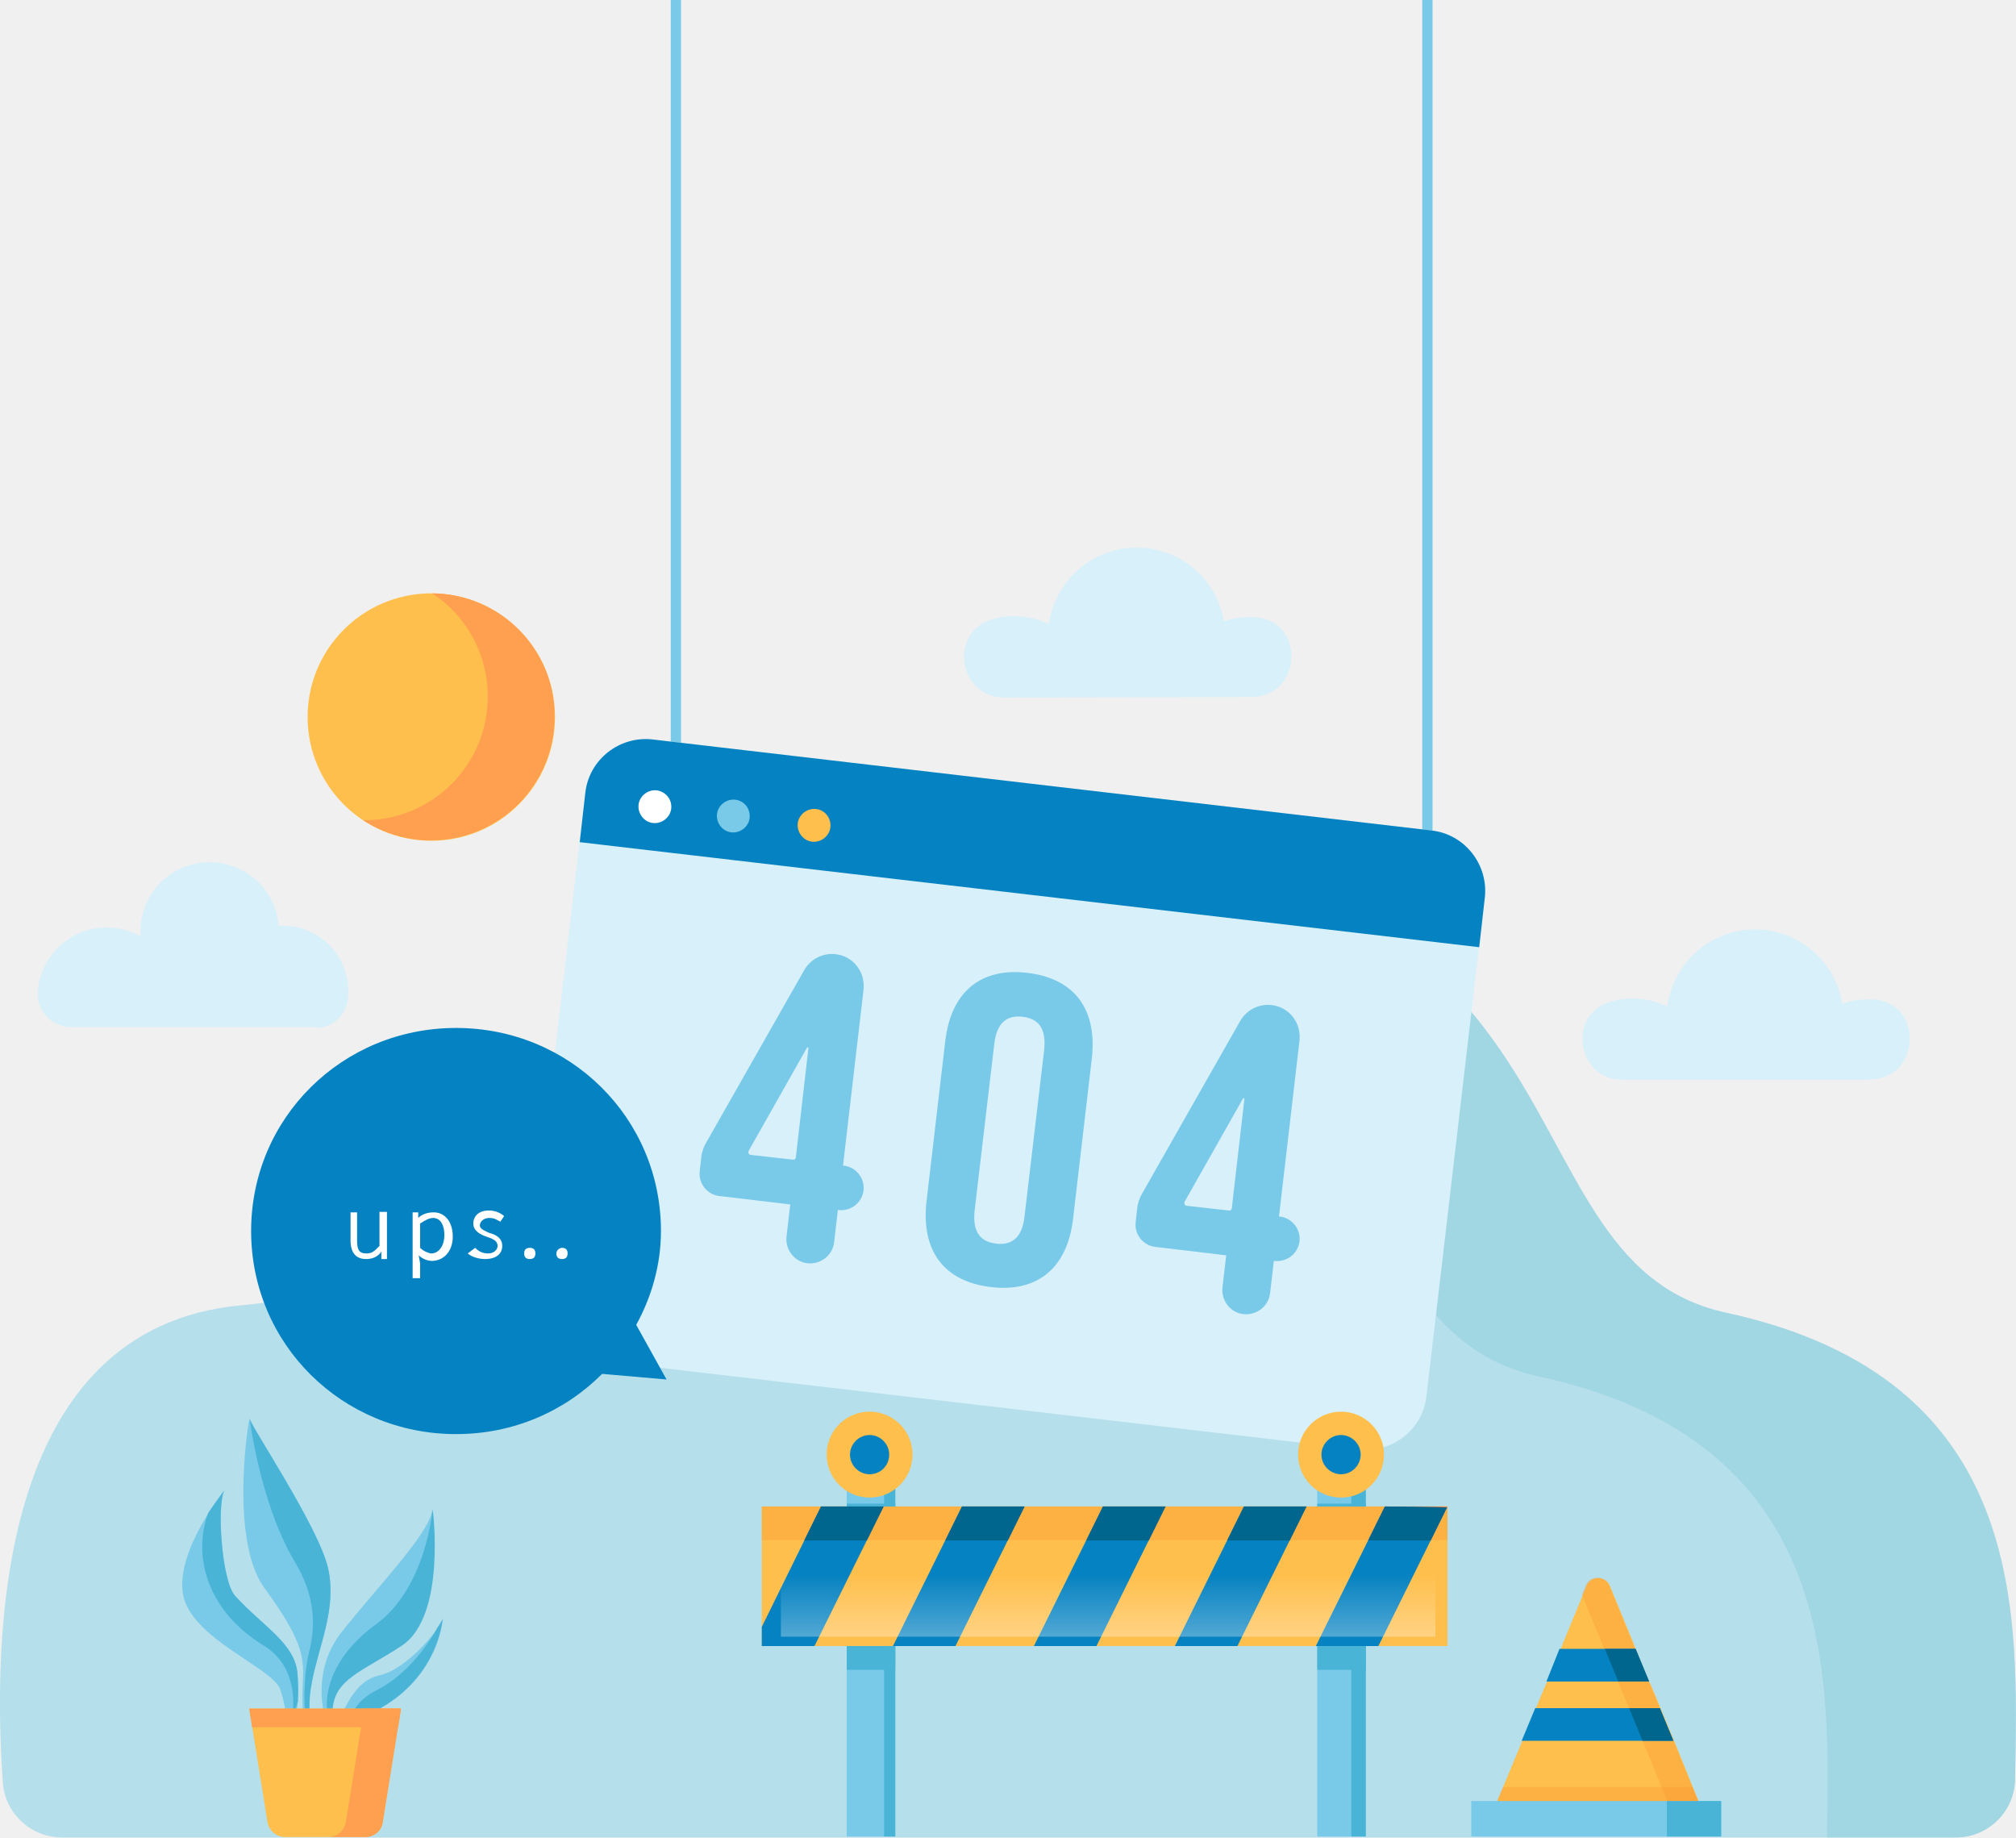
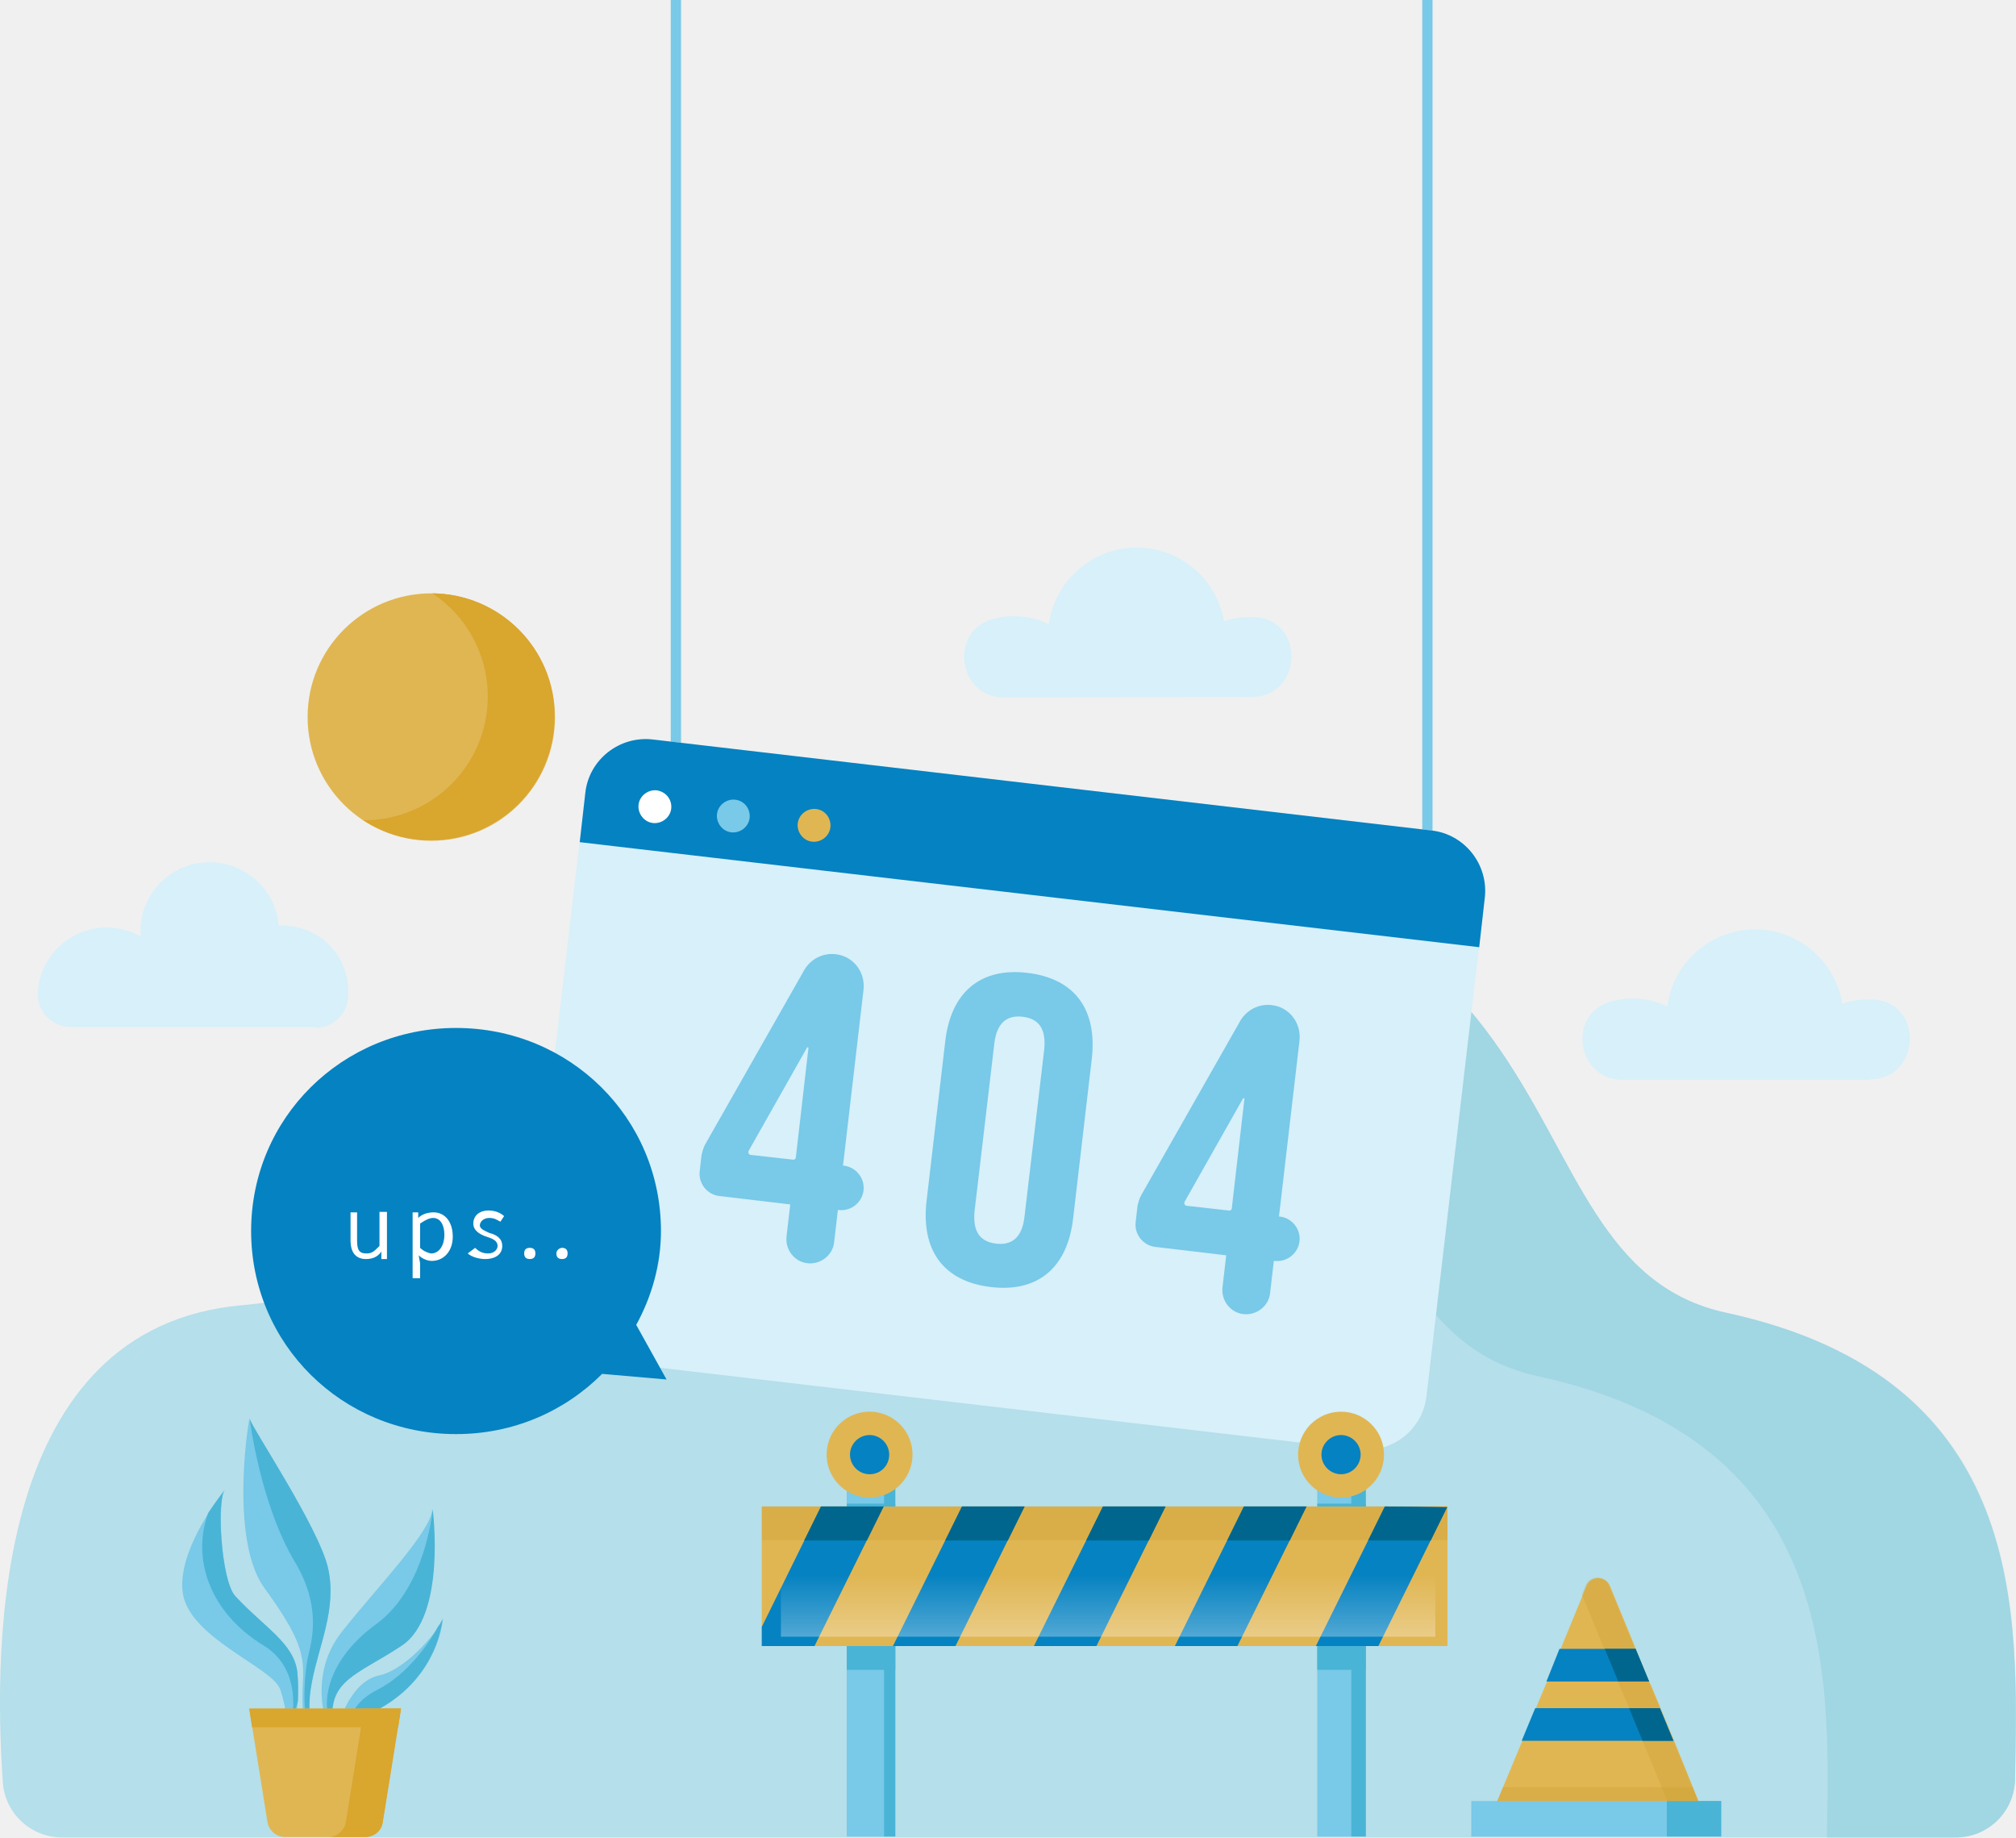
<svg xmlns="http://www.w3.org/2000/svg" version="1.1" id="OBJECTS" x="0px" y="0px" viewBox="0 0 431.9 393.6" style="enable-background:new 0 0 431.9 393.6;" xml:space="preserve">
  <style type="text/css">
	.st0{fill:#B5DFEA;}
	.st1{opacity:0.55;fill:#90CEDD;enable-background:new    ;}
	.st2{fill:#79C9E8;}
	.st3{fill:#D7F0F9;}
	.st4{fill:#0582C1;}
	.st5{fill:#FFFFFF;}
- 	.st6{fill:#FFBF4D;}
+ 	.st6{fill:#E0B653;}
	.st7{fill:#49B4D6;}
- 	.st8{fill:#FF9F50;}
- 	.st9{opacity:0.29;fill:#F98D2B;enable-background:new    ;}
- 	.st10{fill:#F77E2D;}
+ 	.st8{fill:#D9A62E;}
+ 	.st9{opacity:0.29;fill:#C99A2E;enable-background:new    ;}
+ 	.st10{fill:#BE8C1F;}
	.st11{fill:#00668E;}
	.st12{opacity:0.55;fill:url(#SVGID_1_);enable-background:new    ;}
</style>
  <path class="st0" d="M419,393.6c7,0,12.6-5.6,12.7-12.5c0.5-34.6,3.3-85.7-61.9-99.9C317,269.8,348.3,175.9,206.1,182  c-102.1,4.4-75,90.4-154.3,97.6C-1,284.3-1.5,351.1,0.6,381.7c0.4,6.7,6,11.9,12.7,11.9H419z" />
  <g>
    <path class="st1" d="M369.8,281.2C317,269.8,348.3,175.9,206.1,182c-24.3,1-41.2,6.7-54.1,14.8c4.3-0.6,8.9-1,13.8-1.2   c142.2-6.1,110.9,87.8,163.7,99.2c64.5,14,62.5,64.1,61.9,98.8H419c7,0,12.6-5.6,12.7-12.5C432.3,346.4,435.1,295.3,369.8,281.2z" />
  </g>
  <g>
    <rect x="143.7" class="st2" width="2.2" height="163.8" />
    <rect x="304.7" class="st2" width="2.2" height="189" />
    <g>
      <path class="st3" d="M306.7,177.9l-166.9-19.5c-7.1-0.8-13.6,4.3-14.4,11.4l-12.5,106.8c-0.8,7.1,4.3,13.6,11.4,14.4l166.9,19.5    c7.1,0.8,13.6-4.3,14.4-11.4l12.5-106.8C319,185.2,313.9,178.8,306.7,177.9z" />
      <path class="st4" d="M316.9,202.9l1.2-10.6c0.8-7.1-4.3-13.6-11.4-14.4l-166.9-19.5c-7.1-0.8-13.6,4.3-14.4,11.4l-1.2,10.6    L316.9,202.9z" />
      <g>
        <path class="st2" d="M151.1,245.1l21.2-37.3c1.4-2.4,4-3.7,6.7-3.4l0,0c3.8,0.4,6.4,3.8,6,7.6l-4.4,37.7h0.2     c2.6,0.3,4.5,2.7,4.2,5.3l0,0c-0.3,2.6-2.7,4.5-5.3,4.2h-0.2l-0.8,6.9c-0.3,2.8-2.9,4.8-5.7,4.5l0,0c-2.8-0.3-4.8-2.9-4.5-5.7     l0.8-6.9l-15.2-1.8c-2.6-0.3-4.5-2.7-4.2-5.3l0.4-3.5C150.5,246.6,150.7,245.8,151.1,245.1z M170.5,247.9l2.7-23.4     c0-0.2-0.2-0.2-0.3-0.1l-12.5,22.1c-0.2,0.4,0,0.9,0.5,0.9l8.9,1C170.2,248.5,170.5,248.2,170.5,247.9z" />
        <path class="st2" d="M244.5,256l21.2-37.3c1.4-2.4,4-3.7,6.7-3.4l0,0c3.8,0.4,6.4,3.8,6,7.6l-4.4,37.7h0.2     c2.6,0.3,4.5,2.7,4.2,5.3l0,0c-0.3,2.6-2.7,4.5-5.3,4.2h-0.2l-0.8,6.9c-0.3,2.8-2.9,4.8-5.7,4.5l0,0c-2.8-0.3-4.8-2.9-4.5-5.7     l0.8-6.9l-15.2-1.8c-2.6-0.3-4.5-2.7-4.2-5.3l0.4-3.5C243.9,257.5,244.1,256.7,244.5,256z M263.9,258.8l2.7-23.4     c0-0.2-0.2-0.2-0.3-0.1l-12.5,22.1c-0.2,0.4,0,0.9,0.5,0.9l8.9,1C263.6,259.4,263.9,259.1,263.9,258.8z" />
        <path class="st2" d="M202.5,223.1c1.2-10.5,7.5-15.9,17.6-14.7c10.2,1.2,15,7.9,13.8,18.4l-4,34.2c-1.2,10.5-7.5,15.9-17.6,14.7     c-10.2-1.2-15-7.9-13.8-18.4L202.5,223.1z M208.8,259.3c-0.5,4.7,1.3,6.7,4.6,7.1s5.6-1.2,6.1-5.9l4.2-35.6     c0.5-4.7-1.3-6.7-4.6-7.1c-3.3-0.4-5.6,1.2-6.1,5.9L208.8,259.3z" />
      </g>
      <g>
        <path class="st5" d="M143.8,173.2c-0.2,1.9-2,3.3-3.9,3.1s-3.3-2-3.1-3.9s2-3.3,3.9-3.1C142.7,169.6,144,171.3,143.8,173.2z" />
        <path class="st2" d="M160.6,175.2c-0.2,1.9-2,3.3-3.9,3.1s-3.3-2-3.1-3.9s2-3.3,3.9-3.1S160.8,173.2,160.6,175.2z" />
        <path class="st6" d="M177.9,177.2c-0.2,1.9-2,3.3-3.9,3.1s-3.3-2-3.1-3.9s2-3.3,3.9-3.1C176.8,173.5,178.1,175.3,177.9,177.2z" />
      </g>
    </g>
  </g>
  <g>
    <path class="st4" d="M142.8,295.5l-6.5-11.7c3.3-6,5.3-12.9,5.3-20.1c0-24.2-19.5-43.5-43.9-43.5s-43.9,19.3-43.9,43.5   s19.5,43.5,43.9,43.5c12.2,0,23.2-4.8,31.3-12.9L142.8,295.5z" />
    <g>
      <path class="st5" d="M74.9,259.7h1.6v6c0,2,0.4,2.8,2,2.8c1.2,0,1.6-0.4,2.8-1.6v-7.3h1.6v10.1h-1.2v-1.6l0,0    c-0.8,1.2-2,1.6-3.3,1.6c-2,0-3.3-1.2-3.3-4v-6H74.9z" />
      <path class="st5" d="M90,270.6v3.2h-1.6v-14.1h1.2v1.2l0,0c0.8-0.8,2-1.2,3.3-1.2c2.4,0,4.1,2,4.1,5.2c0,3.2-2,5.2-4.5,5.2    c-0.8,0-2-0.4-2.8-1.2L90,270.6z M92.4,268.5c1.6,0,2.8-1.6,2.8-4c0-2-0.8-3.6-2.4-3.6c-0.8,0-1.6,0.4-2.8,1.2v5.2    C90.8,268.1,92,268.5,92.4,268.5z" />
      <path class="st5" d="M101.8,267.3c0.8,0.8,1.6,1.2,2.8,1.2c1.2,0,2-0.8,2-1.6c0-1.2-1.2-1.6-2.4-2c-1.2-0.4-2.8-1.2-2.8-2.8    c0-1.6,1.2-2.8,3.3-2.8c1.2,0,2.4,0.4,3.3,1.2l-0.8,1.2c-0.8-0.4-1.2-0.8-2.4-0.8c-1.2,0-2,0.8-2,1.6s1.2,1.2,2,1.6    c1.6,0.4,2.8,1.2,2.8,2.8c0,1.6-1.2,2.8-3.7,2.8c-1.2,0-2.8-0.4-3.7-1.2L101.8,267.3z" />
      <path class="st5" d="M113.5,267.3c0.8,0,1.2,0.4,1.2,1.2s-0.4,1.2-1.2,1.2c-0.8,0-1.2-0.4-1.2-1.2    C112.3,267.7,112.7,267.3,113.5,267.3z" />
      <path class="st5" d="M120.4,267.3c0.8,0,1.2,0.4,1.2,1.2s-0.4,1.2-1.2,1.2c-0.8,0-1.2-0.4-1.2-1.2S120,267.3,120.4,267.3z" />
    </g>
  </g>
  <g>
    <g>
      <g>
        <path class="st2" d="M67.5,370.5c0,0-2.3-2.1-0.7-10.1c1.5-8,5.4-15.7,3.5-24.4c-1.9-8.7-16.7-30.7-16.8-32.1     c0-1.5-4.6,25.5,3.1,36.2c7.7,10.6,8.6,14.3,8.3,19.9s0.1,10.1,0.9,11.4L67.5,370.5z" />
        <path class="st7" d="M66.1,354.4c-0.9,3.6-1.4,12.6,0,14.7c0.1,0.2,0.3,0.1,0.6-0.3c-0.4-1.5-0.7-4.1,0.1-8.4     c1.5-8,5.4-15.7,3.5-24.4c-1.9-8.7-16.7-30.7-16.8-32.1c0,0,2.2,18.3,9.8,30.9C68.6,343.7,67,350.8,66.1,354.4z" />
      </g>
      <g>
        <path class="st2" d="M70.2,369.9c0,0-4.4-10.9,3-20.3s19.2-21.5,19.4-26.3c0,0,3,22.8-6.6,29.2c-9.6,6.4-16.4,7.5-14.7,17.4     L70.2,369.9z" />
        <path class="st7" d="M80.6,347.9c-10.7,7.8-11.6,16.8-9.9,21c0.1,0.3,0.4,0.5,0.7,0.6c-1.4-9.6,5.2-10.7,14.7-17     c9.6-6.4,6.6-29.2,6.6-29.2S91.3,340.1,80.6,347.9z" />
      </g>
      <g>
        <path class="st2" d="M63,370.2c0,0,1.4-5.8,0.7-12s-7.2-9.7-13.3-16.3c-3.1-3.4-4-21.3-2.1-22.9c0,0-10.7,13-9.1,22.5     c1.7,9.5,19.1,15.7,20.8,20.3c1.6,4.6,1.5,8.5,1.5,8.5L63,370.2z" />
        <g>
          <path class="st7" d="M44.6,324.1c-3.5,9.6,0.1,21.2,11.9,28.4c8.7,5.3,5.9,16.4,5.9,16.4l1.4-4.4c0.1-1.9,0.1-4.1-0.1-6.3      c-0.7-6.2-7.2-9.7-13.3-16.3c-3-3.3-4-20-2.3-22.7C47.6,319.9,46.2,321.7,44.6,324.1z" />
          <path class="st7" d="M48.1,319.2c0.1-0.2,0.2-0.2,0.2-0.2C48.2,319.1,48.1,319.1,48.1,319.2z" />
        </g>
      </g>
      <g>
        <path class="st2" d="M72.5,369.5c0,0,2.5-9.3,8.7-10.6c6.2-1.3,13.3-10.4,13.7-12.2C94.9,346.7,93.9,364,72.5,369.5z" />
        <path class="st7" d="M80.8,362c-3.8,1.9-5.4,4.5-6,6.8c19.1-6.1,20-22.1,20-22.1c-0.1,0.4-0.4,1-1,1.8     C92.1,351.7,87.5,358.6,80.8,362z" />
      </g>
    </g>
    <path class="st6" d="M85.9,366H53.4l3.9,24.3c0.3,1.8,1.9,3.2,3.7,3.2h17.3c1.9,0,3.5-1.4,3.7-3.2L85.9,366z" />
    <polygon class="st8" points="85.3,370 85.9,366 53.4,366 54,370  " />
    <path class="st8" d="M78,366l-3.9,24.3c-0.3,1.8-1.9,3.2-3.7,3.2h7.9c1.9,0,3.5-1.4,3.7-3.2l3.9-24.3H78z" />
  </g>
  <g>
    <rect x="163.2" y="322.7" class="st6" width="146.9" height="29.9" />
    <rect x="163.2" y="322.7" class="st9" width="146.9" height="7.2" />
    <polygon class="st10" points="175.9,322.7 189.3,322.7 185.7,330 172.3,330  " />
    <polygon class="st10" points="206.1,322.7 219.5,322.7 215.9,330 202.5,330  " />
    <polygon class="st10" points="236.3,322.7 249.7,322.7 246.1,330 232.7,330  " />
    <polygon class="st10" points="266.5,322.7 279.9,322.7 276.3,330 262.9,330  " />
    <polygon class="st10" points="310,322.7 310,322.9 306.5,330 293.1,330 296.7,322.7  " />
    <rect x="181.4" y="352.6" class="st2" width="10.4" height="40.8" />
    <rect x="189.4" y="352.6" class="st7" width="2.4" height="40.8" />
    <rect x="282.2" y="352.6" class="st2" width="10.4" height="40.8" />
    <rect x="289.5" y="352.6" class="st7" width="3.1" height="40.8" />
    <rect x="181.4" y="352.6" class="st7" width="10.4" height="5.1" />
    <rect x="282.2" y="352.6" class="st7" width="10.4" height="5.1" />
    <rect x="181.4" y="318.1" class="st2" width="10.4" height="4.6" />
    <rect x="189.4" y="318.1" class="st7" width="2.4" height="4.6" />
    <rect x="282.2" y="318.1" class="st2" width="10.4" height="4.6" />
    <rect x="289.5" y="318.1" class="st7" width="3.1" height="4.6" />
    <rect x="181.4" y="322.1" class="st7" width="10.4" height="0.6" />
    <rect x="282.2" y="322.1" class="st7" width="10.4" height="0.6" />
    <g>
      <g>
        <polygon class="st4" points="189.3,322.7 174.5,352.6 163.2,352.6 163.2,348.5 175.9,322.7    " />
        <polygon class="st4" points="206.1,322.7 191.3,352.6 204.7,352.6 219.5,322.7    " />
        <polygon class="st4" points="249.7,322.7 234.9,352.6 221.5,352.6 236.3,322.7    " />
        <polygon class="st4" points="279.9,322.7 265.1,352.6 251.7,352.6 266.5,322.7    " />
        <polygon class="st4" points="296.7,322.7 281.9,352.6 295.3,352.6 310,322.9    " />
      </g>
    </g>
    <g>
      <g>
        <polygon class="st11" points="189.3,322.7 185.7,330 172.3,330 175.9,322.7    " />
        <polygon class="st11" points="219.5,322.7 215.9,330 202.5,330 206.1,322.7    " />
        <polygon class="st11" points="249.7,322.7 246.1,330 232.7,330 236.3,322.7    " />
        <polygon class="st11" points="279.9,322.7 276.3,330 262.9,330 266.5,322.7    " />
        <polygon class="st11" points="310,322.9 306.5,330 293.1,330 296.7,322.7    " />
      </g>
    </g>
    <linearGradient id="SVGID_1_" gradientUnits="userSpaceOnUse" x1="237.4" y1="32.657" x2="237.4" y2="56.712" gradientTransform="matrix(1 0 0 -1 0 394)">
      <stop offset="0" style="stop-color:#FFFFFF" />
      <stop offset="1" style="stop-color:#FFFFFF;stop-opacity:0" />
    </linearGradient>
    <rect x="167.3" y="335.7" class="st12" width="140.2" height="14.9" />
    <ellipse transform="matrix(0.987 -0.1606 0.1606 0.987 -47.6277 33.9628)" class="st6" cx="186.3" cy="311.6" rx="9.2" ry="9.2" />
    <path class="st4" d="M190.5,311.6c0-2.3-1.9-4.2-4.2-4.2s-4.2,1.9-4.2,4.2c0,2.3,1.9,4.2,4.2,4.2   C188.7,315.8,190.5,313.9,190.5,311.6z" />
    <ellipse class="st6" cx="287.3" cy="311.6" rx="9.2" ry="9.2" />
    <path class="st4" d="M291.5,311.6c0-2.3-1.9-4.2-4.2-4.2c-2.3,0-4.2,1.9-4.2,4.2c0,2.3,1.9,4.2,4.2,4.2   C289.6,315.8,291.5,313.9,291.5,311.6z" />
  </g>
  <g>
    <path class="st6" d="M365.7,390.3h-46.8l7.2-17.3l0,0l2.9-7l0.8-1.9l1.3-3.1l0.3-0.6l2.9-7l0.5-1.3l5.1-12.4c0.9-2.2,4.1-2.2,5,0   l5.1,12.4l0.5,1.3l2.9,7l0.3,0.6l1.3,3.1l0.8,1.9l2.9,7l0,0L365.7,390.3z" />
    <polygon class="st9" points="322,382.8 318.9,390.3 365.7,390.3 362.6,382.8  " />
    <rect x="315.2" y="385.8" class="st2" width="53.6" height="7.6" />
    <rect x="357.1" y="385.8" class="st7" width="11.6" height="7.6" />
    <g>
      <path class="st9" d="M363.8,385.8h-6.6l-5.3-12.9l0,0l-2.9-7l-0.8-1.9l-1.3-3.1l-0.3-0.6l-2.9-7l-0.5-1.3l-4.3-10.4l0.8-2    c0.9-2.2,4.1-2.2,5,0l5.1,12.4l0.5,1.3l2.9,7l0.3,0.6l1.3,3.1l0.8,1.9l2.9,7l0,0L363.8,385.8z" />
      <g>
        <polygon class="st4" points="353.3,360.2 331.3,360.2 334.1,353.2 350.4,353.2    " />
        <polygon class="st4" points="358.5,372.9 358.5,372.9 326,372.9 326,372.9 328.9,365.9 355.6,365.9    " />
        <polygon class="st11" points="353.3,360.2 346.7,360.2 343.8,353.2 350.4,353.2    " />
        <polygon class="st11" points="358.5,372.9 358.5,372.9 351.9,372.9 351.9,372.9 349,365.9 355.6,365.9    " />
      </g>
    </g>
  </g>
  <g>
    <path class="st3" d="M67.5,220.2c3.5,0,6.5-2.5,7-6c0.1-0.6,0.1-1.3,0.1-1.9c0-7.7-6.2-14-14-14c-0.3,0-0.6,0-0.9,0   c-0.6-7.6-7-13.6-14.8-13.6c-8.2,0-14.8,6.6-14.8,14.8c0,0.4,0,0.7,0,1.1c-2.3-1.3-5-2-7.9-1.9C14.8,199,8.6,205,8.1,212.4   c0,0.1,0,0.1,0,0.2c-0.2,4,3,7.4,7.1,7.4h52.3V220.2z" />
    <path class="st3" d="M400.6,231.2c11,0,11.6-16.6,0.6-17.1c-0.3,0-0.6,0-0.9,0c-2,0-3.9,0.3-5.6,0.9c-1.5-9-9.3-15.9-18.7-15.9   c-9.6,0-17.6,7.2-18.8,16.5c-2.3-1.1-4.8-1.7-7.5-1.7c-1.5,0-3,0.2-4.4,0.6c-9.7,2.5-7.6,16.8,2.3,16.8h53V231.2z" />
    <path class="st3" d="M268.1,149.3c11,0,11.6-16.6,0.6-17.1c-0.3,0-0.6,0-0.9,0c-2,0-3.9,0.3-5.6,0.9c-1.5-9-9.3-15.8-18.7-15.8   c-9.6,0-17.5,7.2-18.8,16.4c-2.3-1.1-4.8-1.7-7.5-1.7c-1.5,0-3,0.2-4.4,0.6c-9.6,2.5-7.6,16.8,2.3,16.8L268.1,149.3L268.1,149.3z" />
    <circle class="st6" cx="92.4" cy="153.6" r="26.5" />
    <path class="st8" d="M92.6,127.1c7.2,4.7,11.9,12.9,11.9,22.1c0,14.6-11.8,26.5-26.5,26.5c-0.1,0-0.1,0-0.2,0   c4.2,2.7,9.1,4.3,14.5,4.3c14.6,0,26.5-11.8,26.5-26.5C118.9,139,107.1,127.2,92.6,127.1z" />
  </g>
</svg>
